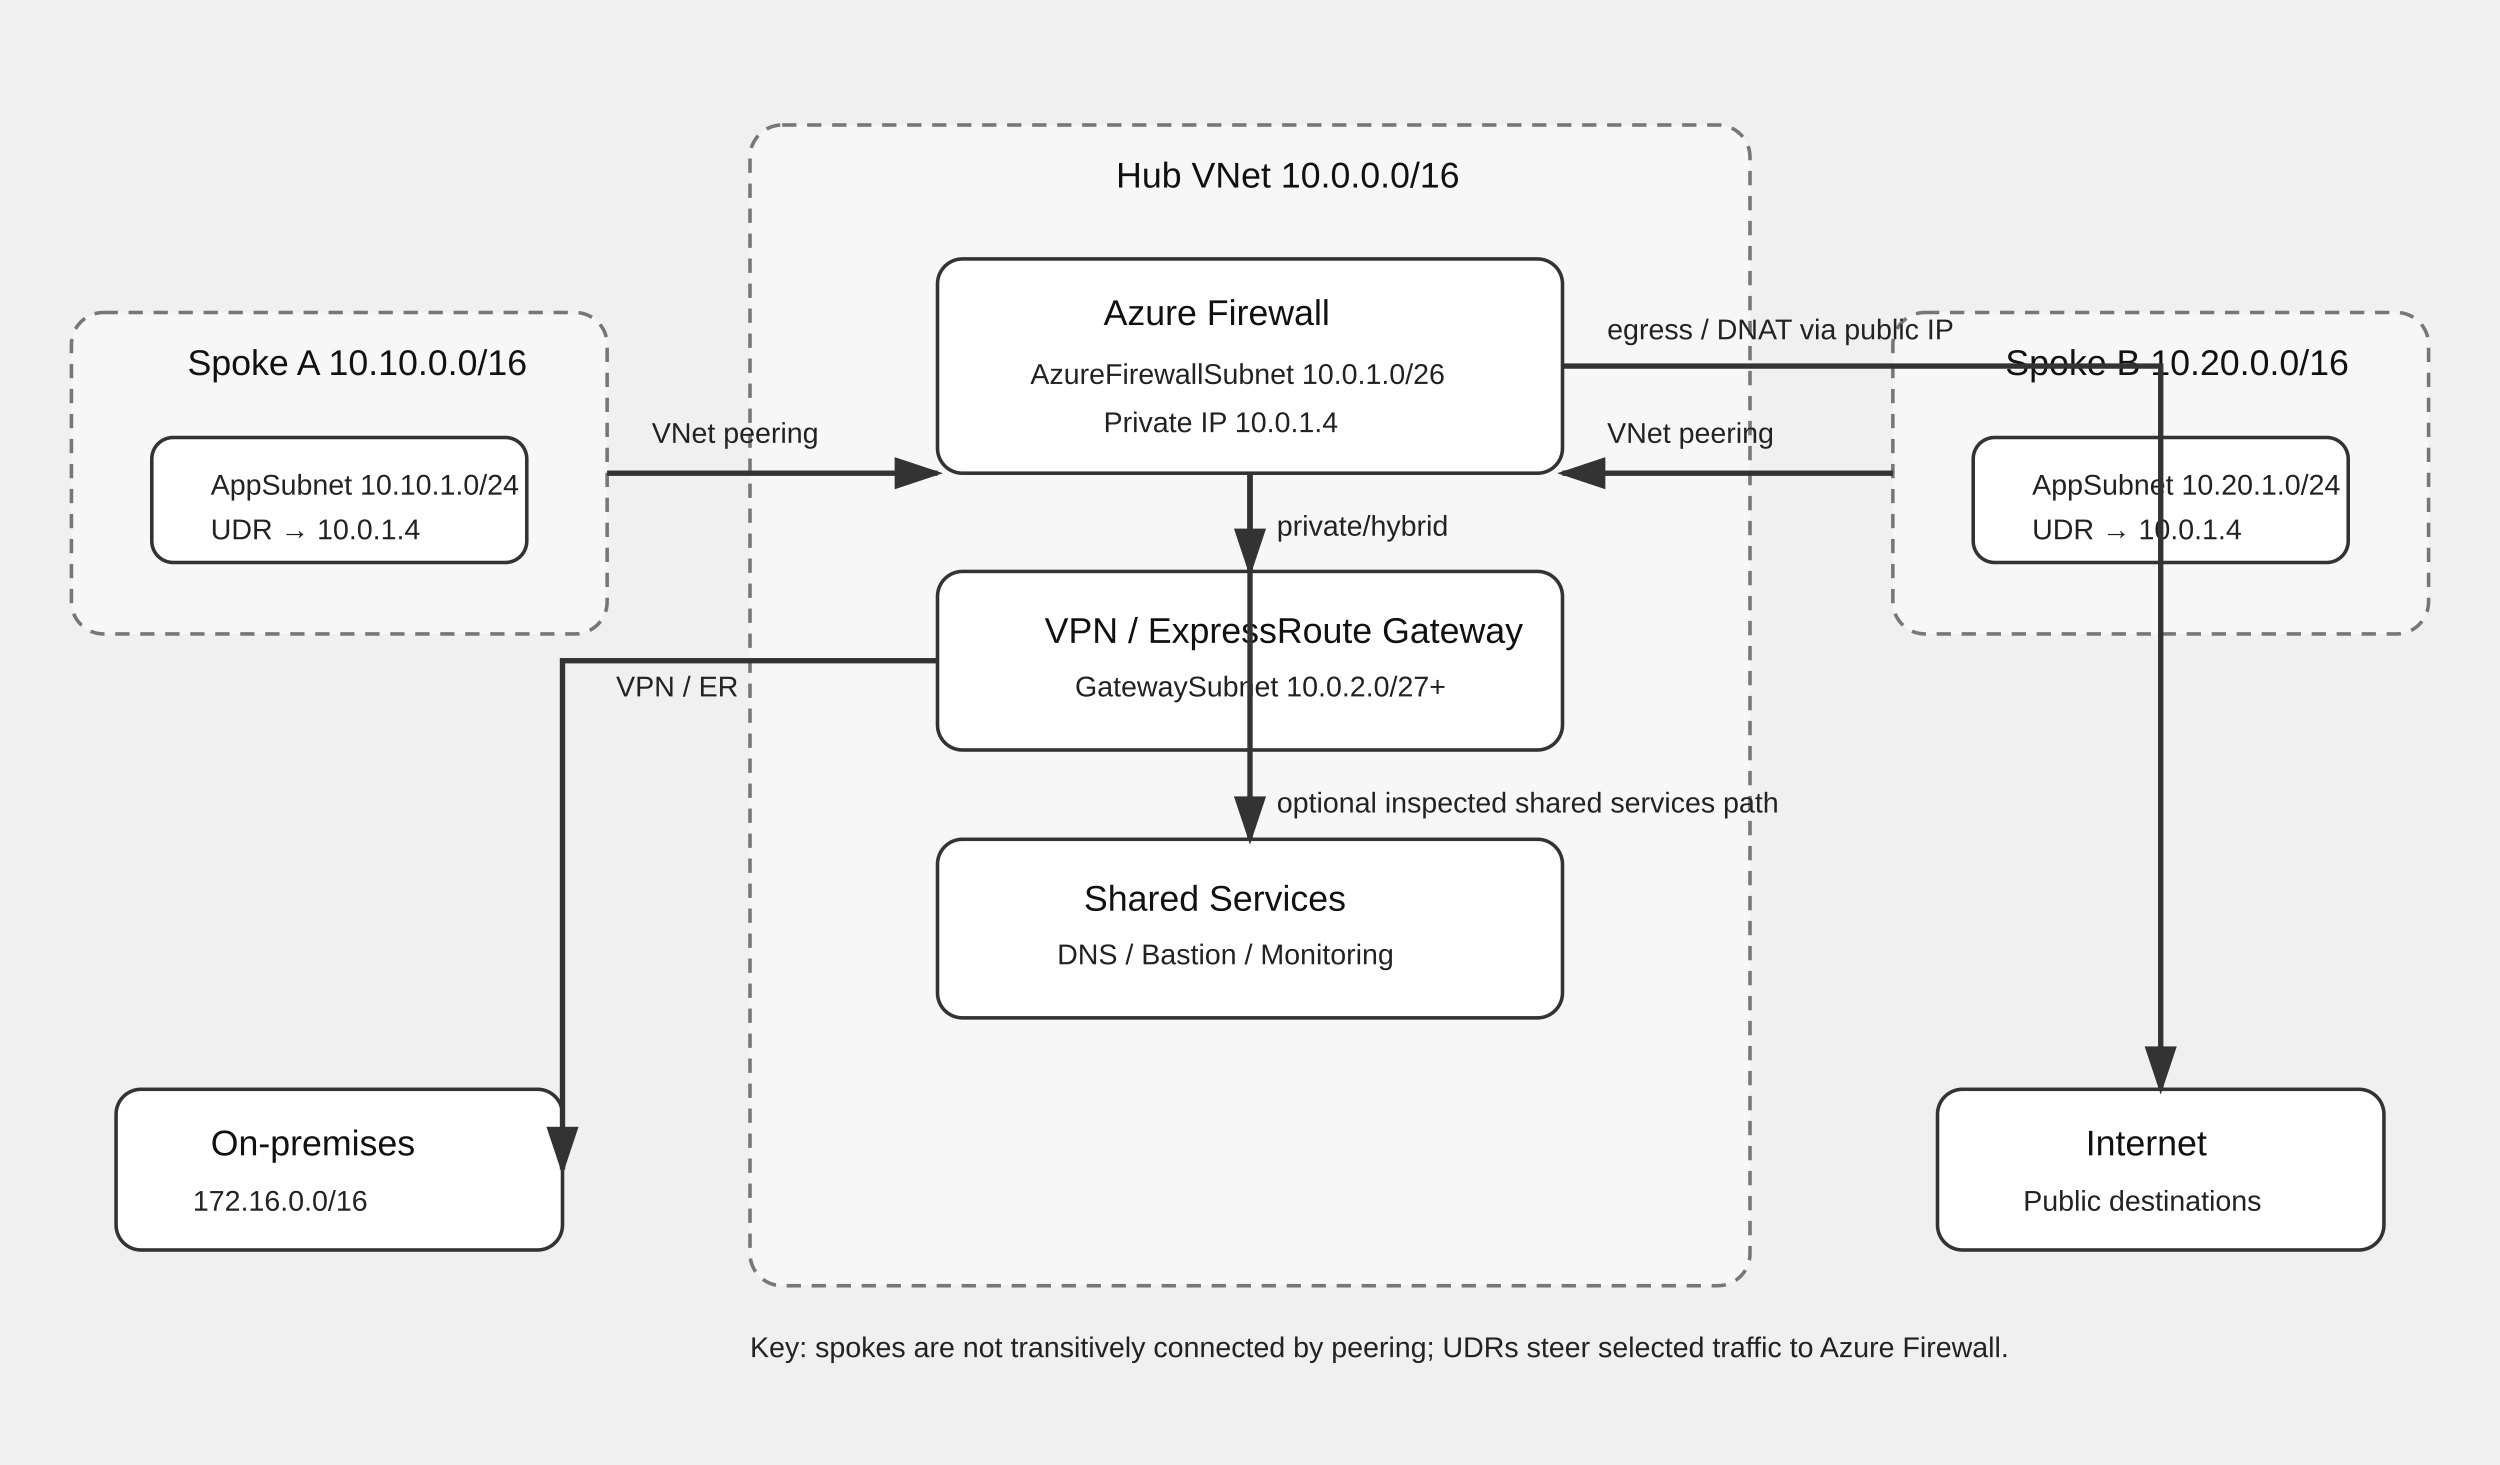
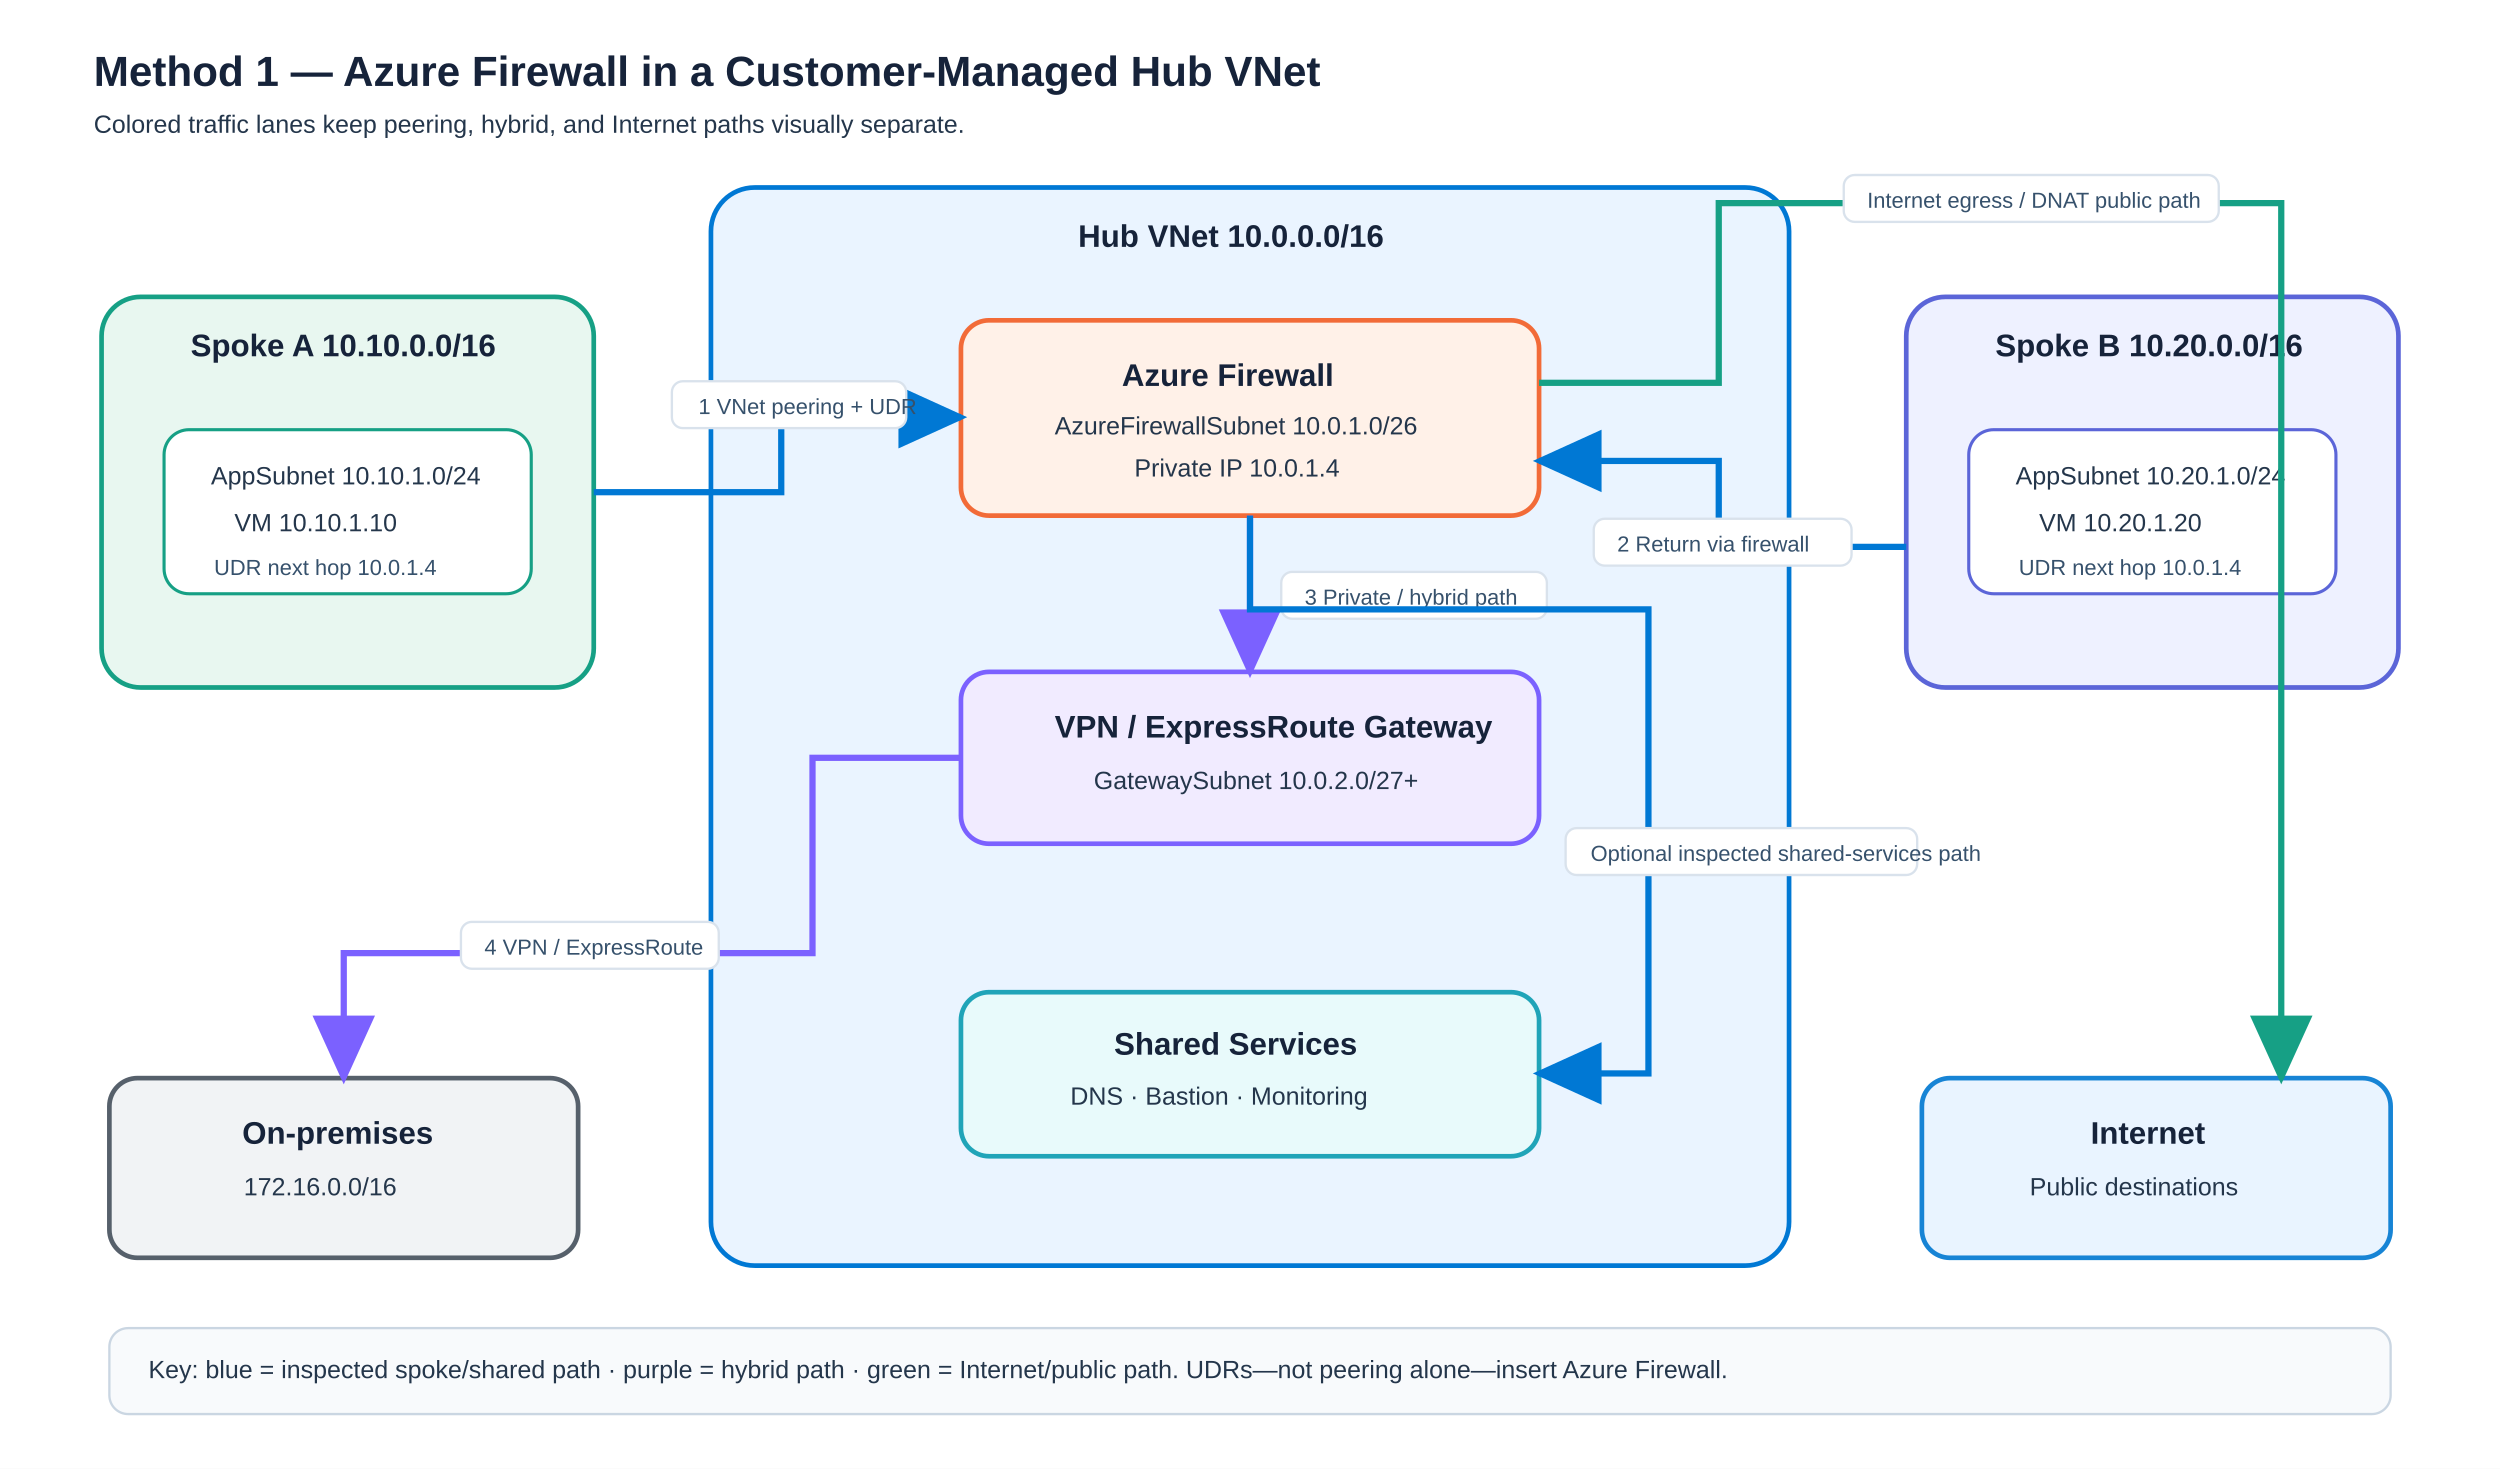
- <svg xmlns="http://www.w3.org/2000/svg" width="1400" height="820" viewBox="0 0 1400 820">
+ <svg xmlns="http://www.w3.org/2000/svg" width="1600" height="940" viewBox="0 0 1600 940">
  <defs>
-     <marker id="arrow" markerWidth="10" markerHeight="10" refX="8" refY="3" orient="auto">
-       <path d="M0,0 L0,6 L9,3 z" fill="#333" />
+     <marker id="blue" markerWidth="12" markerHeight="12" refX="10" refY="5" orient="auto">
+       <path d="M0,0 L0,10 L11,5 z" fill="#0078D4" />
    </marker>
-     <style>.box{fill:#fff;stroke:#333;stroke-width:2}.group{fill:#f7f7f7;stroke:#777;stroke-width:2;stroke-dasharray:8 6}.t{font:20px Arial,sans-serif;fill:#111}.s{font:16px Arial,sans-serif;fill:#222}.a{stroke:#333;stroke-width:3;fill:none;marker-end:url(#arrow)}</style>
+     <marker id="purple" markerWidth="12" markerHeight="12" refX="10" refY="5" orient="auto">
+       <path d="M0,0 L0,10 L11,5 z" fill="#7B61FF" />
+     </marker>
+     <marker id="green" markerWidth="12" markerHeight="12" refX="10" refY="5" orient="auto">
+       <path d="M0,0 L0,10 L11,5 z" fill="#16A085" />
+     </marker>
+     <style>
+  .title{font:700 27px Arial,sans-serif;fill:#16233A}.h{font:700 20px Arial,sans-serif;fill:#16233A}.s{font:16px Arial,sans-serif;fill:#24364B}.tiny{font:14px Arial,sans-serif;fill:#36516C}
+  .hub{fill:#EAF4FF;stroke:#0078D4;stroke-width:3}.spokeA{fill:#E8F7F0;stroke:#16A085;stroke-width:3}.spokeB{fill:#EEF1FF;stroke:#5B65D8;stroke-width:3}
+  .fw{fill:#FFF1E8;stroke:#F26B38;stroke-width:3}.gw{fill:#F1EBFF;stroke:#7B61FF;stroke-width:3}.shared{fill:#E8FAFB;stroke:#20A4B8;stroke-width:3}.onprem{fill:#F1F3F5;stroke:#56606B;stroke-width:3}.internet{fill:#E9F4FF;stroke:#1784D5;stroke-width:3}
+  .flow{fill:none;stroke:#0078D4;stroke-width:4;marker-end:url(#blue)}.hybrid{fill:none;stroke:#7B61FF;stroke-width:4;marker-end:url(#purple)}.public{fill:none;stroke:#16A085;stroke-width:4;marker-end:url(#green)}
+  .label{fill:#fff;stroke:#D9E2EC;stroke-width:1.5;rx:7}
+  </style>
  </defs>
-   <rect x="420" y="70" width="560" height="650" rx="18" class="group" />
-   <text x="625" y="105" class="t">Hub VNet 10.0.0.0/16</text>
-   <rect x="525" y="145" width="350" height="120" rx="14" class="box" />
-   <text x="618" y="182" class="t">Azure Firewall</text>
-   <text x="577" y="215" class="s">AzureFirewallSubnet 10.0.1.0/26</text>
-   <text x="618" y="242" class="s">Private IP 10.0.1.4</text>
-   <rect x="525" y="320" width="350" height="100" rx="14" class="box" />
-   <text x="585" y="360" class="t">VPN / ExpressRoute Gateway</text>
-   <text x="602" y="390" class="s">GatewaySubnet 10.0.2.0/27+</text>
-   <rect x="525" y="470" width="350" height="100" rx="14" class="box" />
-   <text x="607" y="510" class="t">Shared Services</text>
-   <text x="592" y="540" class="s">DNS / Bastion / Monitoring</text>
-   <rect x="40" y="175" width="300" height="180" rx="18" class="group" />
-   <text x="105" y="210" class="t">Spoke A 10.10.0.0/16</text>
-   <rect x="85" y="245" width="210" height="70" rx="12" class="box" />
-   <text x="118" y="277" class="s">AppSubnet 10.10.1.0/24</text>
-   <text x="118" y="302" class="s">UDR → 10.0.1.4</text>
-   <rect x="1060" y="175" width="300" height="180" rx="18" class="group" />
-   <text x="1123" y="210" class="t">Spoke B 10.20.0.0/16</text>
-   <rect x="1105" y="245" width="210" height="70" rx="12" class="box" />
-   <text x="1138" y="277" class="s">AppSubnet 10.20.1.0/24</text>
-   <text x="1138" y="302" class="s">UDR → 10.0.1.4</text>
-   <rect x="65" y="610" width="250" height="90" rx="14" class="box" />
-   <text x="118" y="647" class="t">On-premises</text>
-   <text x="108" y="678" class="s">172.16.0.0/16</text>
-   <rect x="1085" y="610" width="250" height="90" rx="14" class="box" />
-   <text x="1168" y="647" class="t">Internet</text>
-   <text x="1133" y="678" class="s">Public destinations</text>
-   <path d="M340 265 H525" class="a" />
-   <text x="365" y="248" class="s">VNet peering</text>
-   <path d="M1060 265 H875" class="a" />
-   <text x="900" y="248" class="s">VNet peering</text>
-   <path d="M700 265 V320" class="a" />
-   <text x="715" y="300" class="s">private/hybrid</text>
-   <path d="M525 370 H315 V655" class="a" />
-   <text x="345" y="390" class="s">VPN / ER</text>
-   <path d="M875 205 H1210 V610" class="a" />
-   <text x="900" y="190" class="s">egress / DNAT via public IP</text>
-   <path d="M700 265 V470" class="a" />
-   <text x="715" y="455" class="s">optional inspected shared services path</text>
-   <text x="420" y="760" class="s">Key: spokes are not transitively connected by peering; UDRs steer selected traffic to Azure Firewall.</text>
+   <rect width="1600" height="940" fill="#FFFFFF" />
+   <text x="60" y="55" class="title">Method 1 — Azure Firewall in a Customer-Managed Hub VNet</text>
+   <text x="60" y="85" class="s">Colored traffic lanes keep peering, hybrid, and Internet paths visually separate.</text>
+   <rect x="455" y="120" width="690" height="690" rx="28" class="hub" />
+   <text x="690" y="158" class="h">Hub VNet 10.0.0.0/16</text>
+   <rect x="615" y="205" width="370" height="125" rx="18" class="fw" />
+   <text x="718" y="247" class="h">Azure Firewall</text>
+   <text x="675" y="278" class="s">AzureFirewallSubnet 10.0.1.0/26</text>
+   <text x="726" y="305" class="s">Private IP 10.0.1.4</text>
+   <rect x="615" y="430" width="370" height="110" rx="18" class="gw" />
+   <text x="675" y="472" class="h">VPN / ExpressRoute Gateway</text>
+   <text x="700" y="505" class="s">GatewaySubnet 10.0.2.0/27+</text>
+   <rect x="615" y="635" width="370" height="105" rx="18" class="shared" />
+   <text x="713" y="675" class="h">Shared Services</text>
+   <text x="685" y="707" class="s">DNS · Bastion · Monitoring</text>
+   <rect x="65" y="190" width="315" height="250" rx="25" class="spokeA" />
+   <text x="122" y="228" class="h">Spoke A 10.10.0.0/16</text>
+   <rect x="105" y="275" width="235" height="105" rx="16" fill="#FFFFFF" stroke="#16A085" stroke-width="2" />
+   <text x="135" y="310" class="s">AppSubnet 10.10.1.0/24</text>
+   <text x="150" y="340" class="s">VM 10.10.1.10</text>
+   <text x="137" y="368" class="tiny">UDR next hop 10.0.1.4</text>
+   <rect x="1220" y="190" width="315" height="250" rx="25" class="spokeB" />
+   <text x="1277" y="228" class="h">Spoke B 10.20.0.0/16</text>
+   <rect x="1260" y="275" width="235" height="105" rx="16" fill="#FFFFFF" stroke="#5B65D8" stroke-width="2" />
+   <text x="1290" y="310" class="s">AppSubnet 10.20.1.0/24</text>
+   <text x="1305" y="340" class="s">VM 10.20.1.20</text>
+   <text x="1292" y="368" class="tiny">UDR next hop 10.0.1.4</text>
+   <rect x="70" y="690" width="300" height="115" rx="18" class="onprem" />
+   <text x="155" y="732" class="h">On-premises</text>
+   <text x="156" y="765" class="s">172.16.0.0/16</text>
+   <rect x="1230" y="690" width="300" height="115" rx="18" class="internet" />
+   <text x="1338" y="732" class="h">Internet</text>
+   <text x="1299" y="765" class="s">Public destinations</text>
+   <path d="M380 315 H500 V267 H615" class="flow" />
+   <rect x="430" y="244" width="150" height="30" class="label" />
+   <text x="447" y="265" class="tiny">1  VNet peering + UDR</text>
+   <path d="M1220 350 H1100 V295 H985" class="flow" />
+   <rect x="1020" y="332" width="165" height="30" class="label" />
+   <text x="1035" y="353" class="tiny">2  Return via firewall</text>
+   <path d="M800 330 V430" class="hybrid" />
+   <rect x="820" y="366" width="170" height="30" class="label" />
+   <text x="835" y="387" class="tiny">3  Private / hybrid path</text>
+   <path d="M615 485 H520 V610 H220 V690" class="hybrid" />
+   <rect x="295" y="590" width="165" height="30" class="label" />
+   <text x="310" y="611" class="tiny">4  VPN / ExpressRoute</text>
+   <path d="M985 245 H1100 V130 H1460 V690" class="public" />
+   <rect x="1180" y="112" width="240" height="30" class="label" />
+   <text x="1195" y="133" class="tiny">Internet egress / DNAT public path</text>
+   <path d="M800 330 V390 H1055 V687 H985" class="flow" />
+   <rect x="1002" y="530" width="225" height="30" class="label" />
+   <text x="1018" y="551" class="tiny">Optional inspected shared-services path</text>
+   <rect x="70" y="850" width="1460" height="55" rx="12" fill="#F8FAFC" stroke="#CAD6E2" stroke-width="1.5" />
+   <text x="95" y="882" class="s">Key: blue = inspected spoke/shared path · purple = hybrid path · green = Internet/public path. UDRs—not peering alone—insert Azure Firewall.</text>
</svg>
